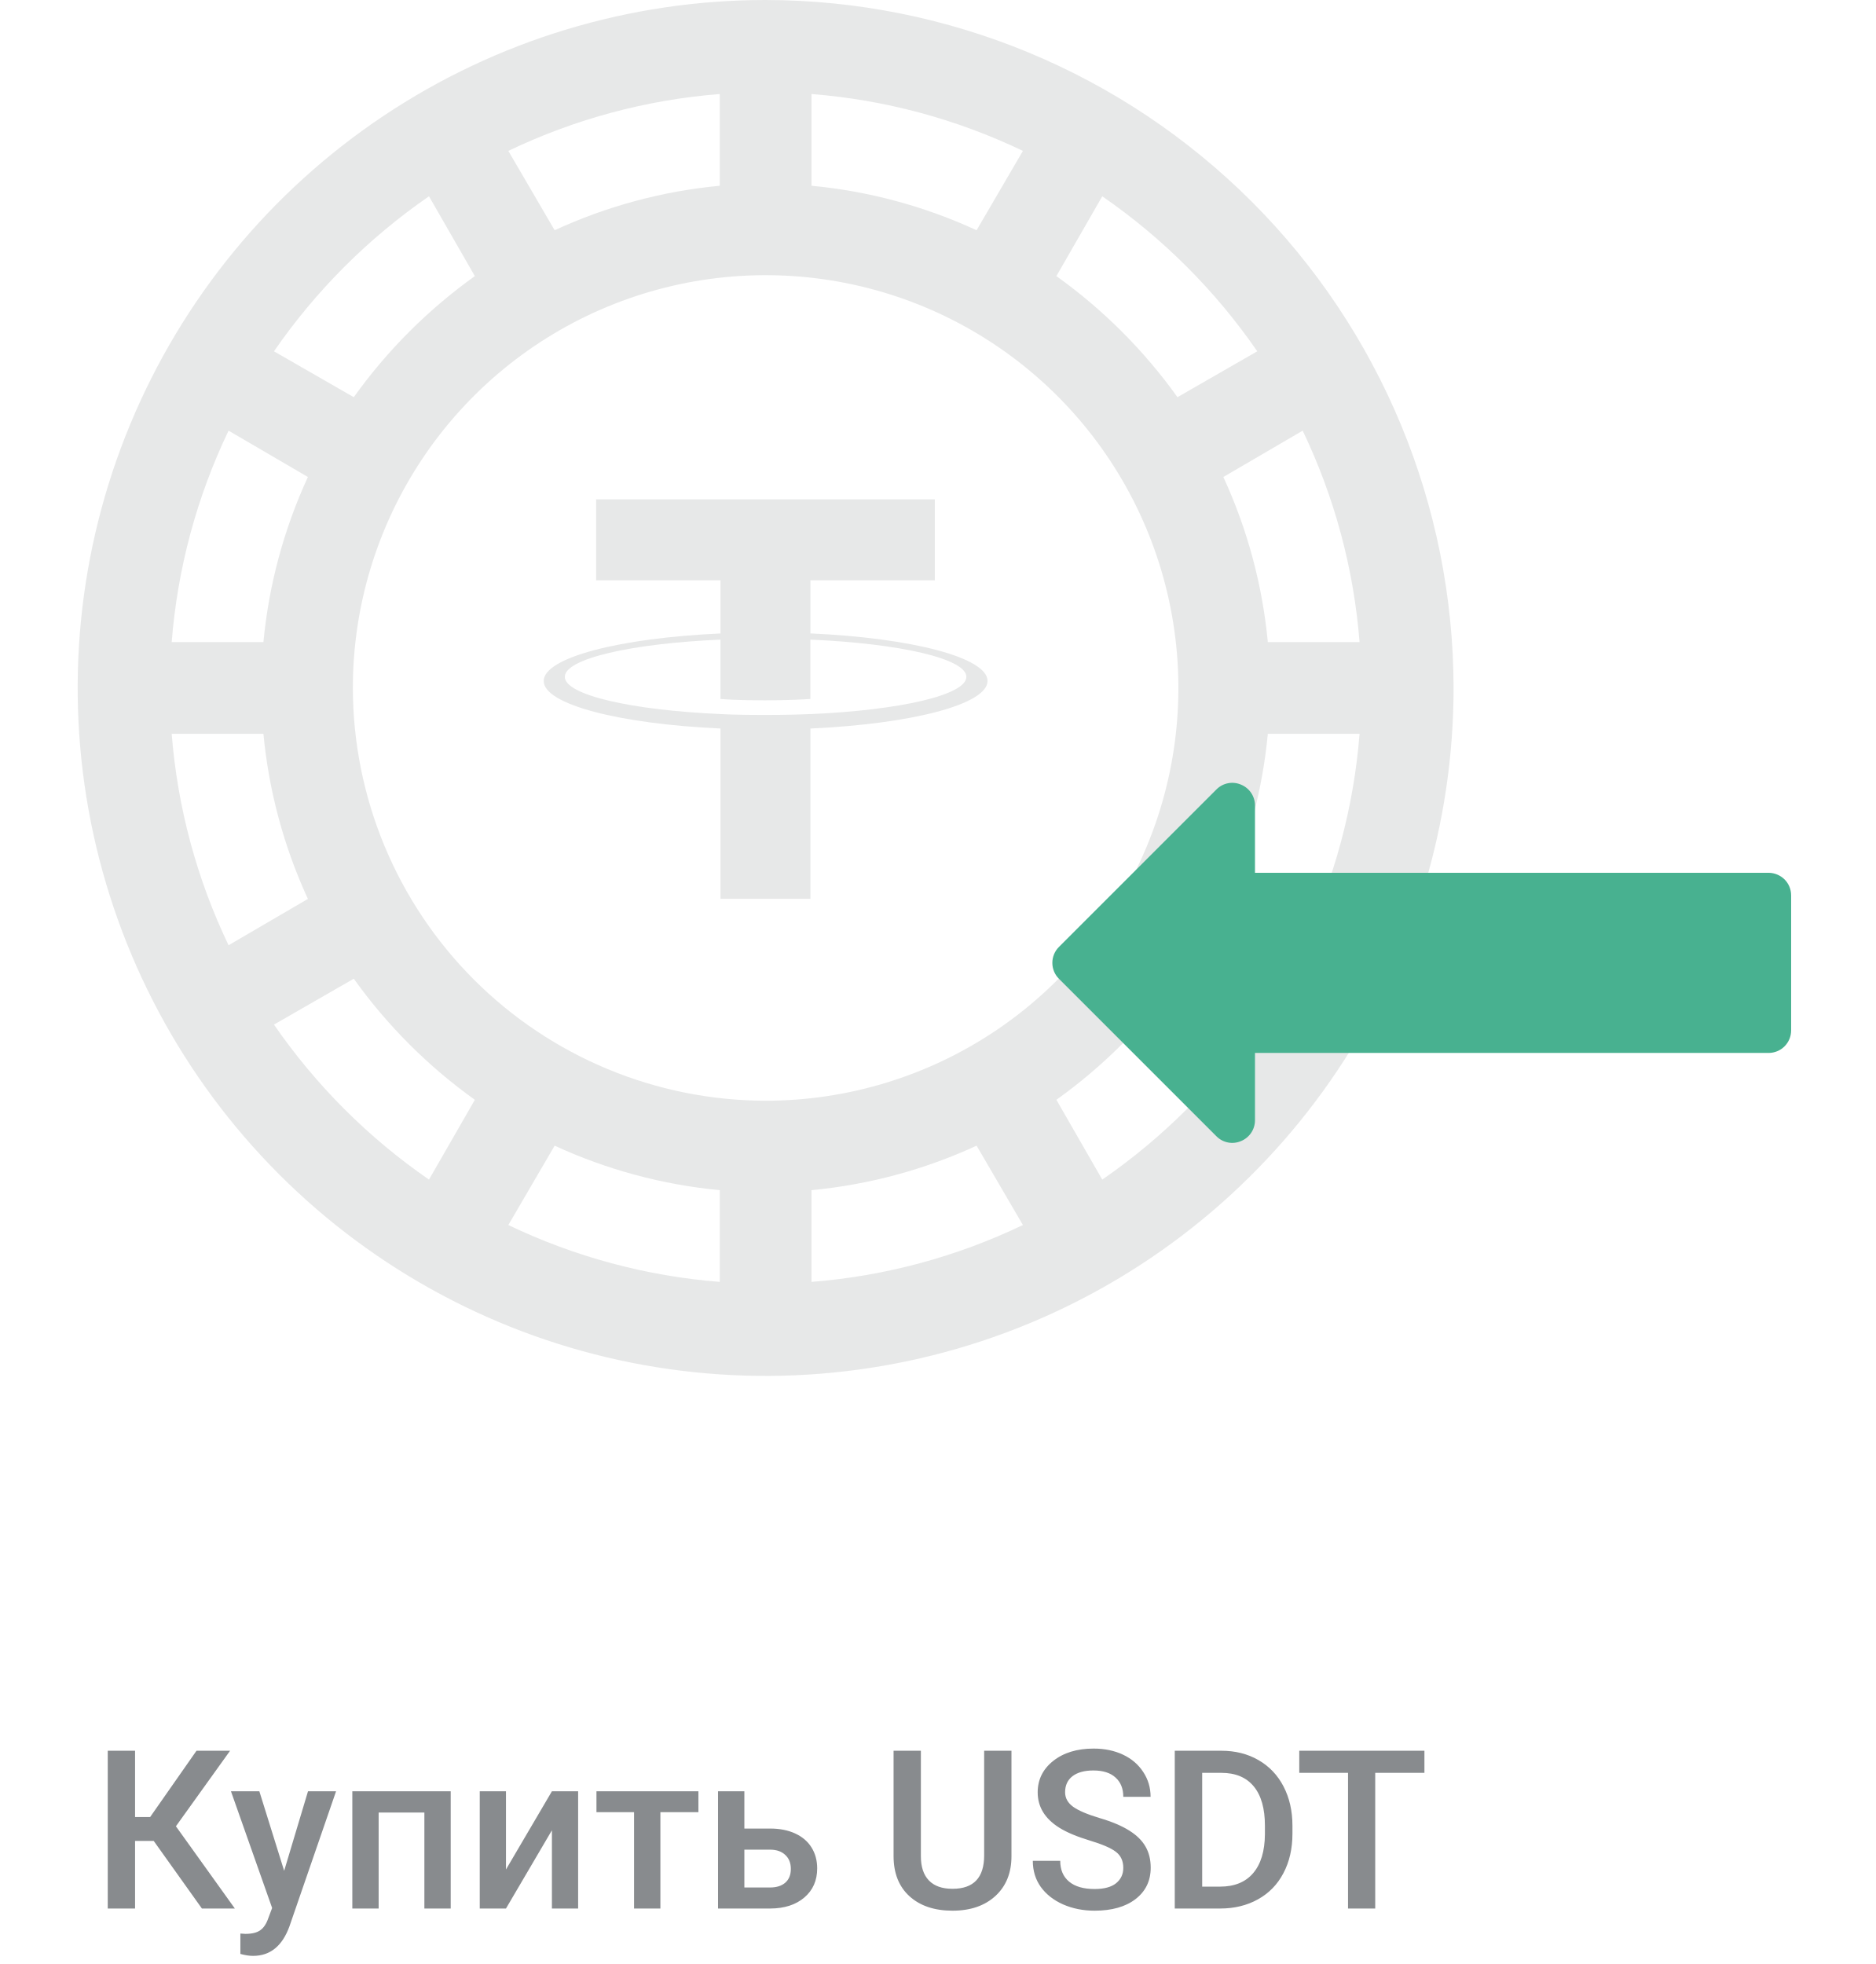
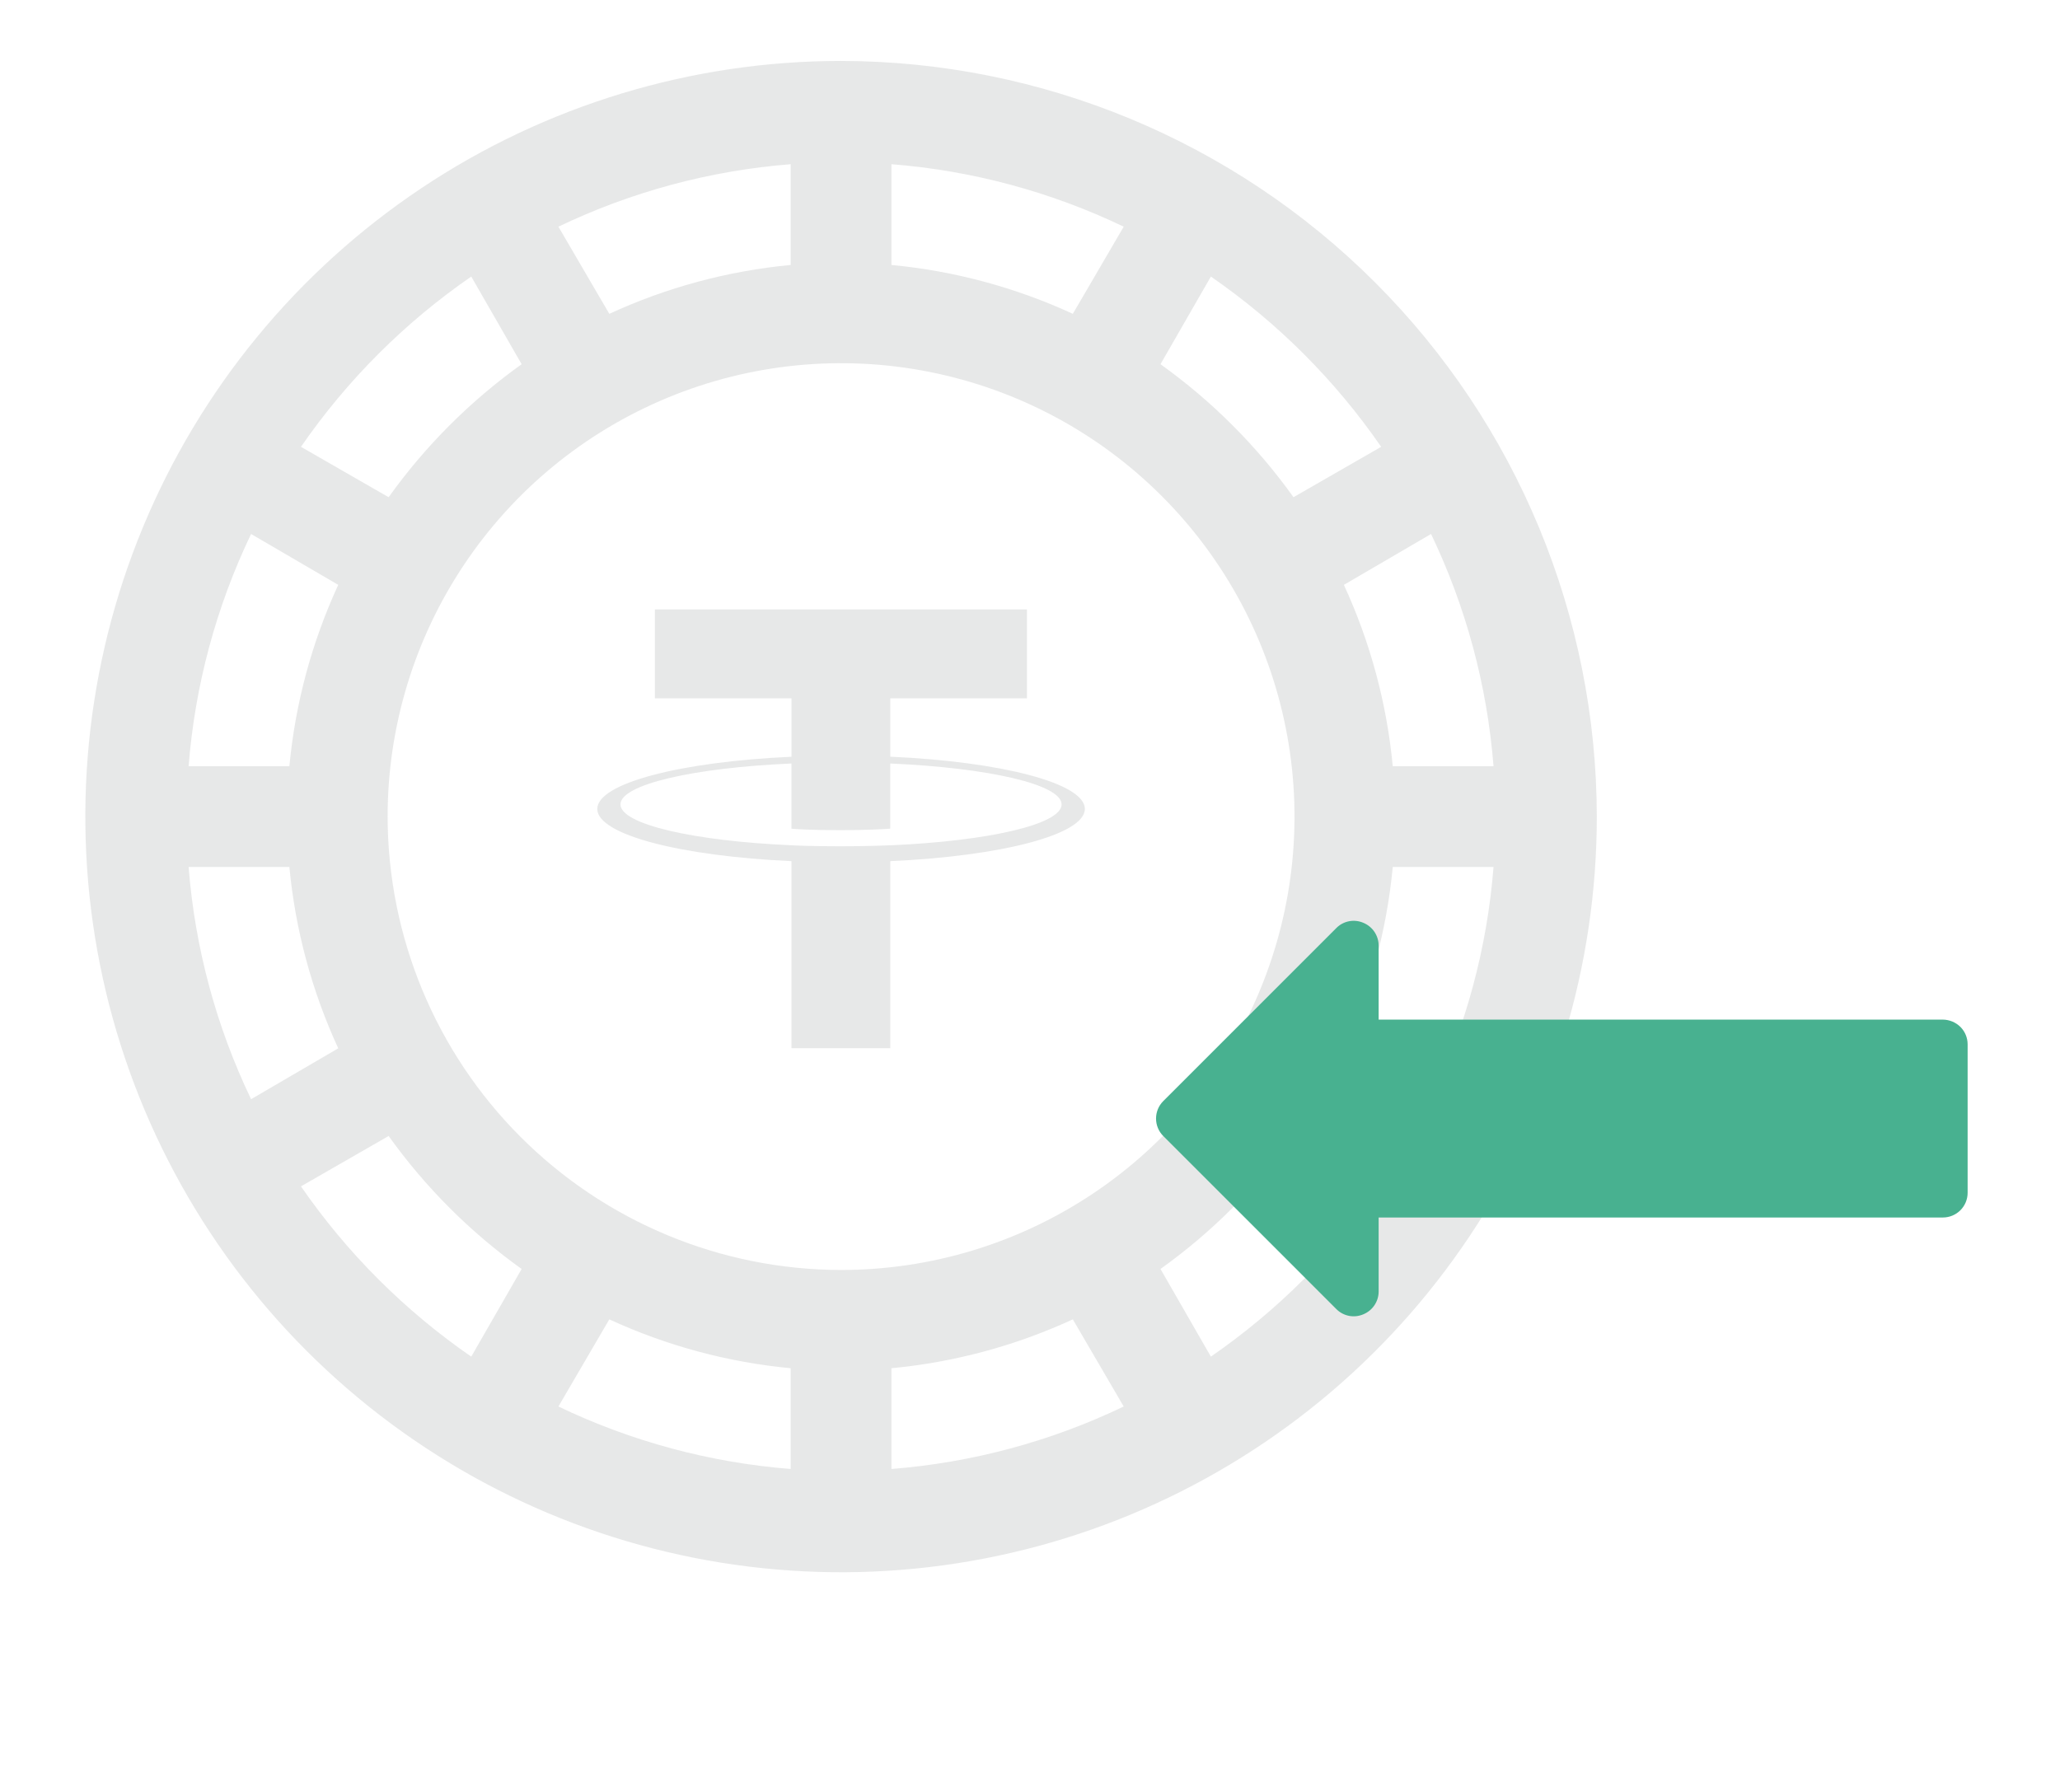
- <svg xmlns="http://www.w3.org/2000/svg" width="169" height="177" viewBox="0 0 169 177" fill="none">
-   <g opacity="0.5">
-     <path d="M13.852 165.906H12.172V172H9.711V157.781H12.172V163.758H13.529L17.709 157.781H20.736L15.854 164.588L21.166 172H18.197L13.852 165.906ZM25.609 168.602L27.758 161.434H30.287L26.088 173.602C25.443 175.379 24.35 176.268 22.807 176.268C22.462 176.268 22.081 176.209 21.664 176.092V174.256L22.113 174.285C22.712 174.285 23.162 174.174 23.461 173.953C23.767 173.738 24.008 173.374 24.184 172.859L24.525 171.951L20.814 161.434H23.373L25.609 168.602ZM40.619 172H38.246V163.348H34.125V172H31.752V161.434H40.619V172ZM49.74 161.434H52.103V172H49.74V164.949L45.6 172H43.236V161.434H45.6V168.484L49.74 161.434ZM62.943 163.318H59.516V172H57.143V163.318H53.754V161.434H62.943V163.318ZM67.084 164.793H69.408C70.274 164.793 71.029 164.943 71.674 165.242C72.318 165.542 72.807 165.962 73.139 166.502C73.477 167.042 73.647 167.671 73.647 168.387C73.647 169.474 73.262 170.346 72.494 171.004C71.726 171.661 70.704 171.993 69.428 172H64.711V161.434H67.084V164.793ZM67.084 166.697V170.105H69.398C69.978 170.105 70.434 169.962 70.766 169.676C71.104 169.383 71.273 168.969 71.273 168.436C71.273 167.902 71.107 167.482 70.775 167.176C70.45 166.863 70.007 166.704 69.447 166.697H67.084ZM91.156 157.781V167.283C91.156 168.794 90.671 169.992 89.701 170.877C88.738 171.756 87.452 172.195 85.844 172.195C84.216 172.195 82.924 171.762 81.967 170.896C81.01 170.024 80.531 168.816 80.531 167.273V157.781H82.992V167.293C82.992 168.243 83.233 168.969 83.715 169.471C84.197 169.972 84.906 170.223 85.844 170.223C87.745 170.223 88.695 169.22 88.695 167.215V157.781H91.156ZM101.234 168.338C101.234 167.713 101.013 167.231 100.57 166.893C100.134 166.554 99.343 166.212 98.197 165.867C97.051 165.522 96.14 165.138 95.463 164.715C94.167 163.901 93.519 162.84 93.519 161.531C93.519 160.385 93.985 159.441 94.916 158.699C95.853 157.957 97.068 157.586 98.559 157.586C99.548 157.586 100.43 157.768 101.205 158.133C101.98 158.497 102.589 159.018 103.031 159.695C103.474 160.366 103.695 161.111 103.695 161.932H101.234C101.234 161.189 101 160.61 100.531 160.193C100.069 159.77 99.405 159.559 98.539 159.559C97.732 159.559 97.103 159.731 96.654 160.076C96.212 160.421 95.99 160.903 95.99 161.521C95.99 162.042 96.231 162.479 96.713 162.83C97.195 163.175 97.989 163.514 99.096 163.846C100.202 164.171 101.091 164.546 101.762 164.969C102.432 165.385 102.924 165.867 103.236 166.414C103.549 166.954 103.705 167.589 103.705 168.318C103.705 169.503 103.249 170.447 102.338 171.15C101.433 171.847 100.202 172.195 98.647 172.195C97.618 172.195 96.671 172.007 95.805 171.629C94.945 171.245 94.275 170.717 93.793 170.047C93.318 169.376 93.08 168.595 93.08 167.703H95.551C95.551 168.51 95.818 169.135 96.352 169.578C96.885 170.021 97.65 170.242 98.647 170.242C99.506 170.242 100.15 170.07 100.58 169.725C101.016 169.373 101.234 168.911 101.234 168.338ZM105.873 172V157.781H110.072C111.329 157.781 112.442 158.061 113.412 158.621C114.389 159.181 115.144 159.975 115.678 161.004C116.212 162.033 116.479 163.211 116.479 164.539V165.252C116.479 166.6 116.208 167.785 115.668 168.807C115.134 169.829 114.369 170.617 113.373 171.17C112.383 171.723 111.247 172 109.965 172H105.873ZM108.344 159.773V170.027H109.955C111.251 170.027 112.243 169.624 112.934 168.816C113.63 168.003 113.985 166.837 113.998 165.32V164.529C113.998 162.986 113.663 161.808 112.992 160.994C112.322 160.18 111.348 159.773 110.072 159.773H108.344ZM128.373 159.773H123.939V172H121.488V159.773H117.094V157.781H128.373V159.773Z" fill="#11171D" />
-   </g>
+ <svg xmlns="http://www.w3.org/2000/svg" width="169" height="147" viewBox="0 0 169 137" fill="none">
  <path d="M64.934 57.089V52.298H53.725V45H84.249V52.298H73.038V57.085C82.149 57.494 89 59.257 89 61.369C89 63.482 82.146 65.245 73.038 65.656V81H64.932V65.655C55.837 65.245 49 63.483 49 61.373C49 59.262 55.837 57.5 64.932 57.09L64.934 57.089ZM64.932 64.356V64.352C65.16 64.366 66.335 64.435 68.952 64.435C71.044 64.435 72.515 64.377 73.034 64.35V64.357C81.084 64.008 87.092 62.639 87.092 61C87.092 59.361 81.083 57.993 73.034 57.644V62.992C72.507 63.028 70.999 63.115 68.918 63.115C66.418 63.115 65.161 63.013 64.93 62.992V57.644C56.897 57.993 50.902 59.365 50.902 60.998C50.902 62.631 56.899 64.003 64.93 64.352" fill="#E7E8E8" />
  <path d="M69 0C56.738 0 44.751 3.636 34.555 10.449C24.359 17.262 16.412 26.945 11.72 38.274C7.027 49.603 5.799 62.069 8.191 74.096C10.584 86.122 16.489 97.17 25.159 105.841C33.83 114.512 44.878 120.416 56.904 122.809C68.931 125.201 81.397 123.973 92.726 119.281C104.055 114.588 113.739 106.641 120.551 96.445C127.364 86.249 131 74.263 131 62C130.98 45.563 124.442 29.804 112.819 18.181C101.196 6.558 85.437 0.02 69 0ZM122.527 57.867H114.26C113.773 52.716 112.417 47.685 110.251 42.987L117.401 38.812C120.269 44.794 122.007 51.254 122.527 57.867ZM99.339 17.691C104.804 21.462 109.538 26.196 113.309 31.661L106.117 35.795C103.104 31.583 99.417 27.896 95.205 24.883L99.339 17.691ZM73.133 8.473C79.746 8.993 86.207 10.731 92.188 13.599L88.013 20.749C83.315 18.583 78.284 17.227 73.133 16.74V8.473ZM64.867 8.473V16.74C59.716 17.227 54.685 18.583 49.987 20.749L45.812 13.599C51.794 10.731 58.254 8.993 64.867 8.473ZM38.661 17.691L42.795 24.883C38.583 27.896 34.896 31.583 31.883 35.795L24.691 31.661C28.462 26.196 33.196 21.462 38.661 17.691ZM20.599 38.812L27.749 42.987C25.583 47.685 24.227 52.716 23.74 57.867H15.473C15.993 51.254 17.731 44.794 20.599 38.812ZM15.473 66.133H23.74C24.227 71.284 25.583 76.315 27.749 81.013L20.599 85.188C17.731 79.207 15.993 72.746 15.473 66.133ZM38.661 106.309C33.196 102.538 28.462 97.804 24.691 92.339L31.883 88.205C34.896 92.417 38.583 96.104 42.795 99.117L38.661 106.309ZM64.867 115.527C58.254 115.007 51.794 113.269 45.812 110.401L49.987 103.251C54.685 105.417 59.716 106.773 64.867 107.26V115.527ZM31.8 62C31.8 54.643 33.982 47.45 38.069 41.333C42.157 35.215 47.967 30.447 54.764 27.632C61.562 24.816 69.041 24.079 76.257 25.515C83.474 26.95 90.102 30.493 95.304 35.696C100.507 40.898 104.05 47.527 105.485 54.743C106.921 61.959 106.184 69.438 103.368 76.236C100.553 83.033 95.785 88.843 89.667 92.931C83.55 97.018 76.358 99.2 69 99.2C59.139 99.185 49.686 95.26 42.713 88.287C35.739 81.314 31.815 71.861 31.8 62ZM73.133 115.527V107.26C78.284 106.773 83.315 105.417 88.013 103.251L92.188 110.401C86.207 113.269 79.746 115.007 73.133 115.527ZM99.339 106.309L95.205 99.117C99.417 96.104 103.104 92.417 106.117 88.205L113.309 92.339C109.538 97.804 104.804 102.538 99.339 106.309ZM117.401 85.188L110.251 81.013C112.417 76.315 113.773 71.284 114.26 66.133H122.527C122.007 72.746 120.269 79.207 117.401 85.188Z" fill="#11171D" fill-opacity="0.1" />
  <path d="M95.434 88.209L109.633 102.408C109.915 102.693 110.277 102.886 110.671 102.963C111.065 103.04 111.472 102.996 111.841 102.838C112.212 102.687 112.53 102.429 112.755 102.097C112.979 101.766 113.101 101.375 113.103 100.974L113.103 94.893L159.4 94.893C159.936 94.891 160.45 94.678 160.828 94.299C161.207 93.92 161.421 93.406 161.422 92.871L161.422 80.68C161.42 80.147 161.209 79.638 160.834 79.26C160.452 78.881 159.938 78.665 159.4 78.657L113.103 78.657L113.103 72.576C113.101 72.176 112.979 71.785 112.755 71.453C112.53 71.121 112.212 70.863 111.841 70.712C111.472 70.554 111.065 70.51 110.671 70.587C110.277 70.664 109.915 70.857 109.633 71.142L95.434 85.341C95.053 85.721 94.84 86.237 94.84 86.775C94.84 87.313 95.053 87.829 95.434 88.209Z" fill="#48B190" />
</svg>
